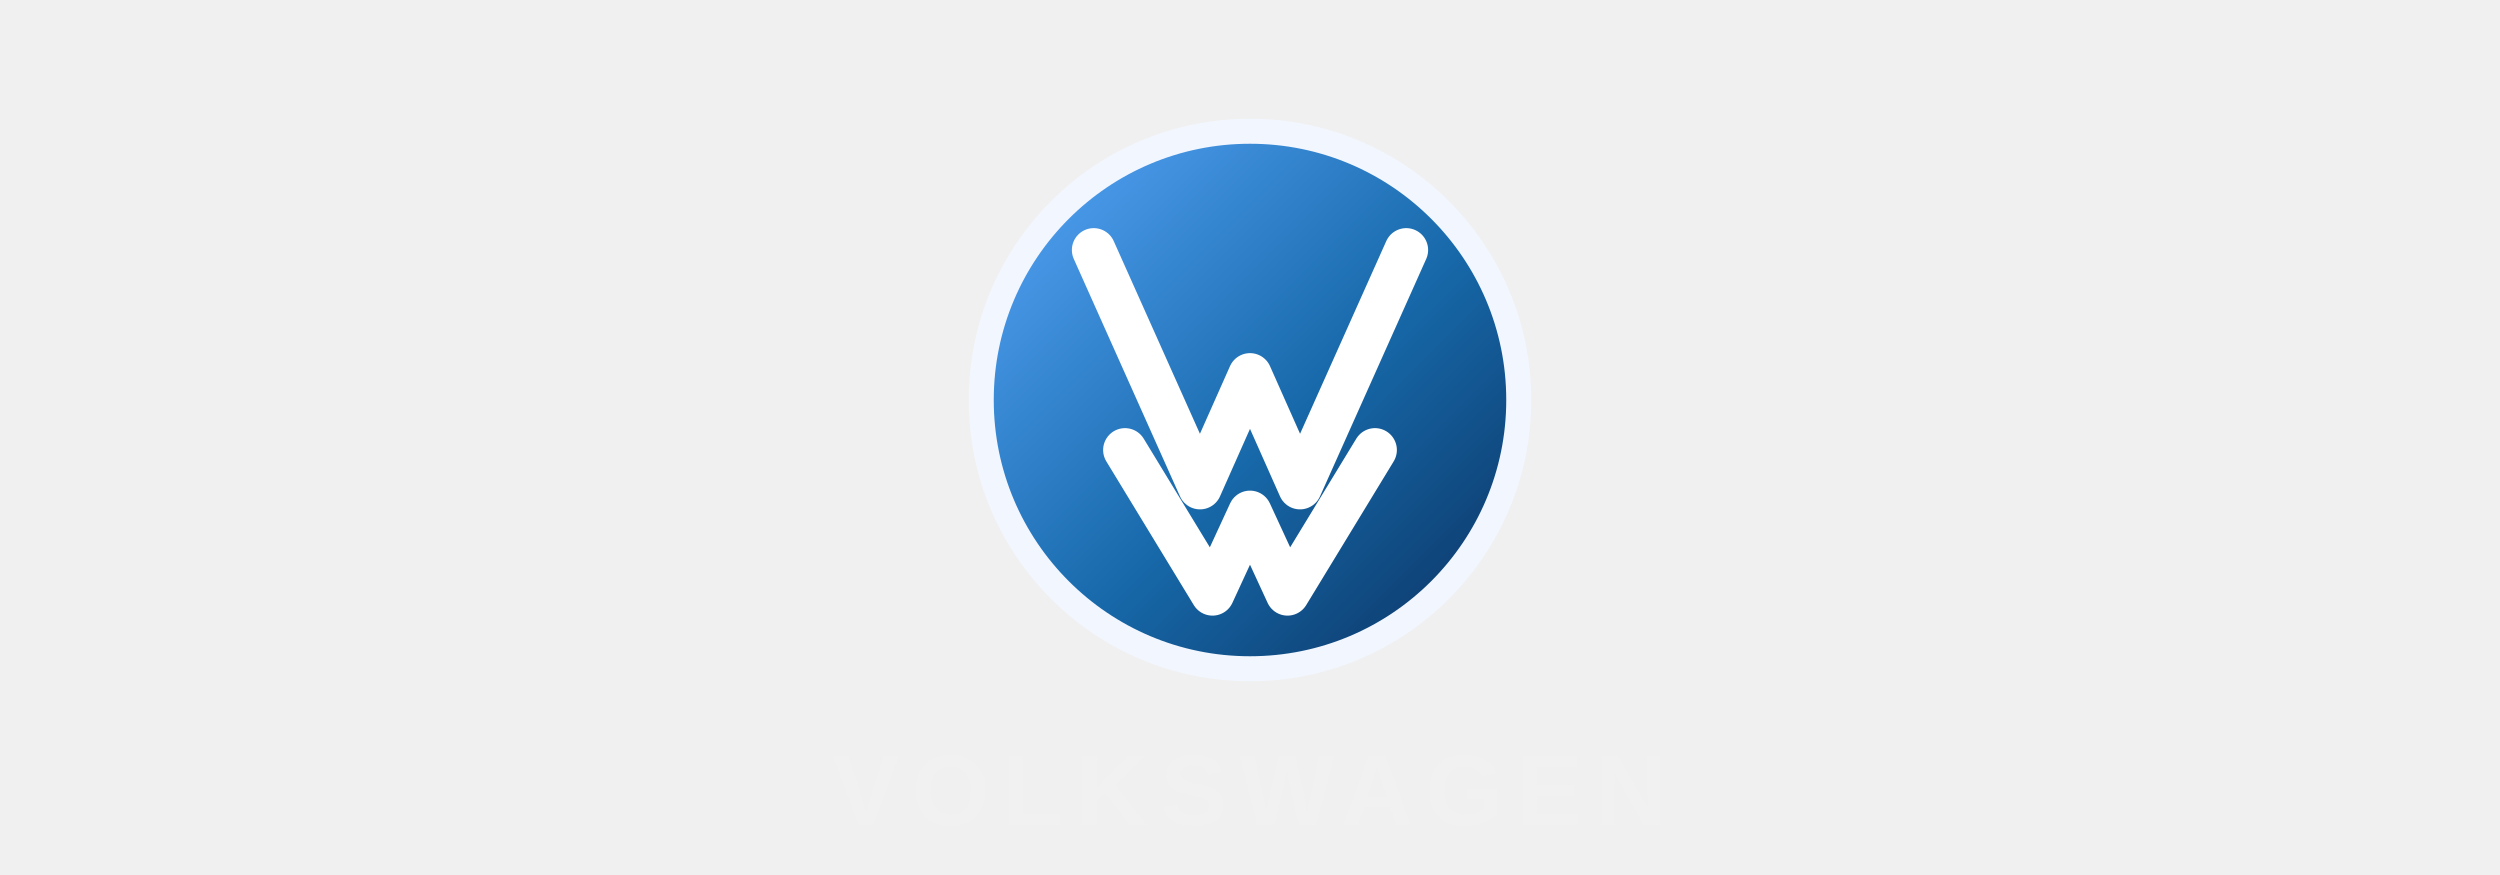
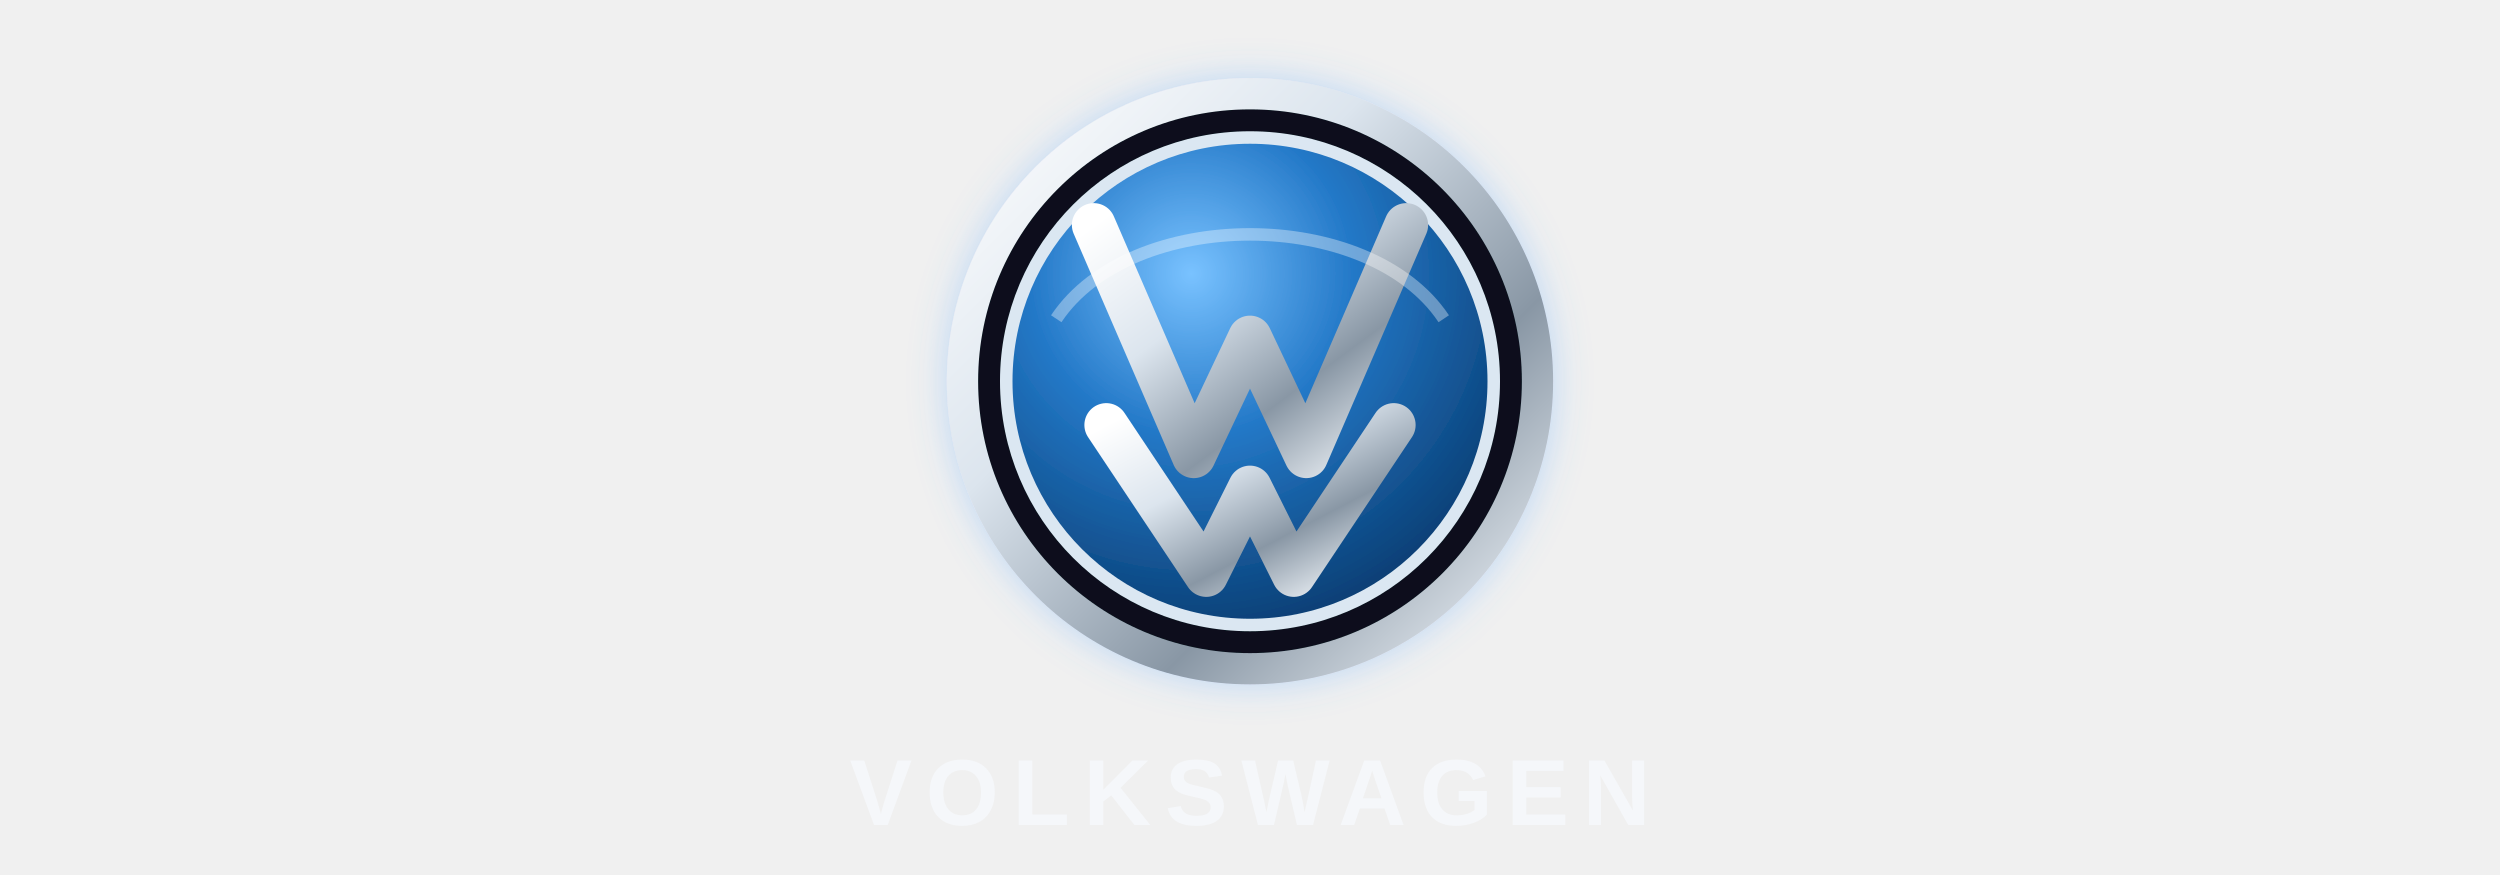
<svg xmlns="http://www.w3.org/2000/svg" width="400" height="140" viewBox="0 0 400 140">
  <defs>
-     <linearGradient id="vw" x1="0" y1="0" x2="1" y2="1">
-       <stop offset="0" stop-color="#5aa9ff" />
-       <stop offset="0.55" stop-color="#1769aa" />
-       <stop offset="1" stop-color="#0a2f5d" />
+     <radialGradient id="vwBlue" cx="38%" cy="28%" r="78%">
+       <stop offset="0" stop-color="#79c2ff" />
+       <stop offset="0.42" stop-color="#2479c8" />
+       <stop offset="1" stop-color="#06396d" />
+     </radialGradient>
+     <linearGradient id="silver" x1="0" y1="0" x2="1" y2="1">
+       <stop offset="0" stop-color="#ffffff" />
+       <stop offset="0.35" stop-color="#dce5ee" />
+       <stop offset="0.68" stop-color="#8997a5" />
+       <stop offset="1" stop-color="#f7fbff" />
    </linearGradient>
+     <filter id="shadow" x="-40%" y="-40%" width="180%" height="180%">
+       <feDropShadow dx="0" dy="5" stdDeviation="5" flood-color="#000000" flood-opacity="0.7" />
+       <feDropShadow dx="0" dy="0" stdDeviation="3" flood-color="#5aa9ff" flood-opacity="0.35" />
+     </filter>
  </defs>
  <rect width="400" height="140" rx="14" fill="transparent" />
-   <g transform="translate(200 64)">
-     <circle r="43" fill="url(#vw)" stroke="#f2f6ff" stroke-width="4" />
-     <path d="M-25,-24 L-8,14 L0,-4 L8,14 L25,-24" fill="none" stroke="#fff" stroke-width="7" stroke-linejoin="round" stroke-linecap="round" />
-     <path d="M-20,8 L-6,31 L0,18 L6,31 L20,8" fill="none" stroke="#fff" stroke-width="7" stroke-linejoin="round" stroke-linecap="round" />
+   <g transform="translate(200 61)" filter="url(#shadow)">
+     <circle r="46" fill="#07111c" stroke="url(#silver)" stroke-width="5" />
+     <circle r="39" fill="url(#vwBlue)" stroke="#dbe7f2" stroke-width="2" />
+     <path d="M-25,-25 L-9,12 L0,-7 L9,12 L25,-25" fill="none" stroke="url(#silver)" stroke-width="7" stroke-linejoin="round" stroke-linecap="round" />
+     <path d="M-23,7 L-7,31 L0,17 L7,31 L23,7" fill="none" stroke="url(#silver)" stroke-width="7" stroke-linejoin="round" stroke-linecap="round" />
+     <path d="M-31,-10 C-19,-28 19,-28 31,-10" fill="none" stroke="#ffffff" stroke-opacity="0.35" stroke-width="2" />
  </g>
-   <text x="200" y="132" text-anchor="middle" fill="#f1f1f1" font-size="16" font-weight="700" font-family="Arial, Helvetica, sans-serif" letter-spacing="2">VOLKSWAGEN</text>
+   <text x="200" y="132" text-anchor="middle" fill="#f5f7fa" font-size="15" font-weight="700" font-family="Segoe UI, Arial, sans-serif" letter-spacing="2.2">VOLKSWAGEN</text>
</svg>
